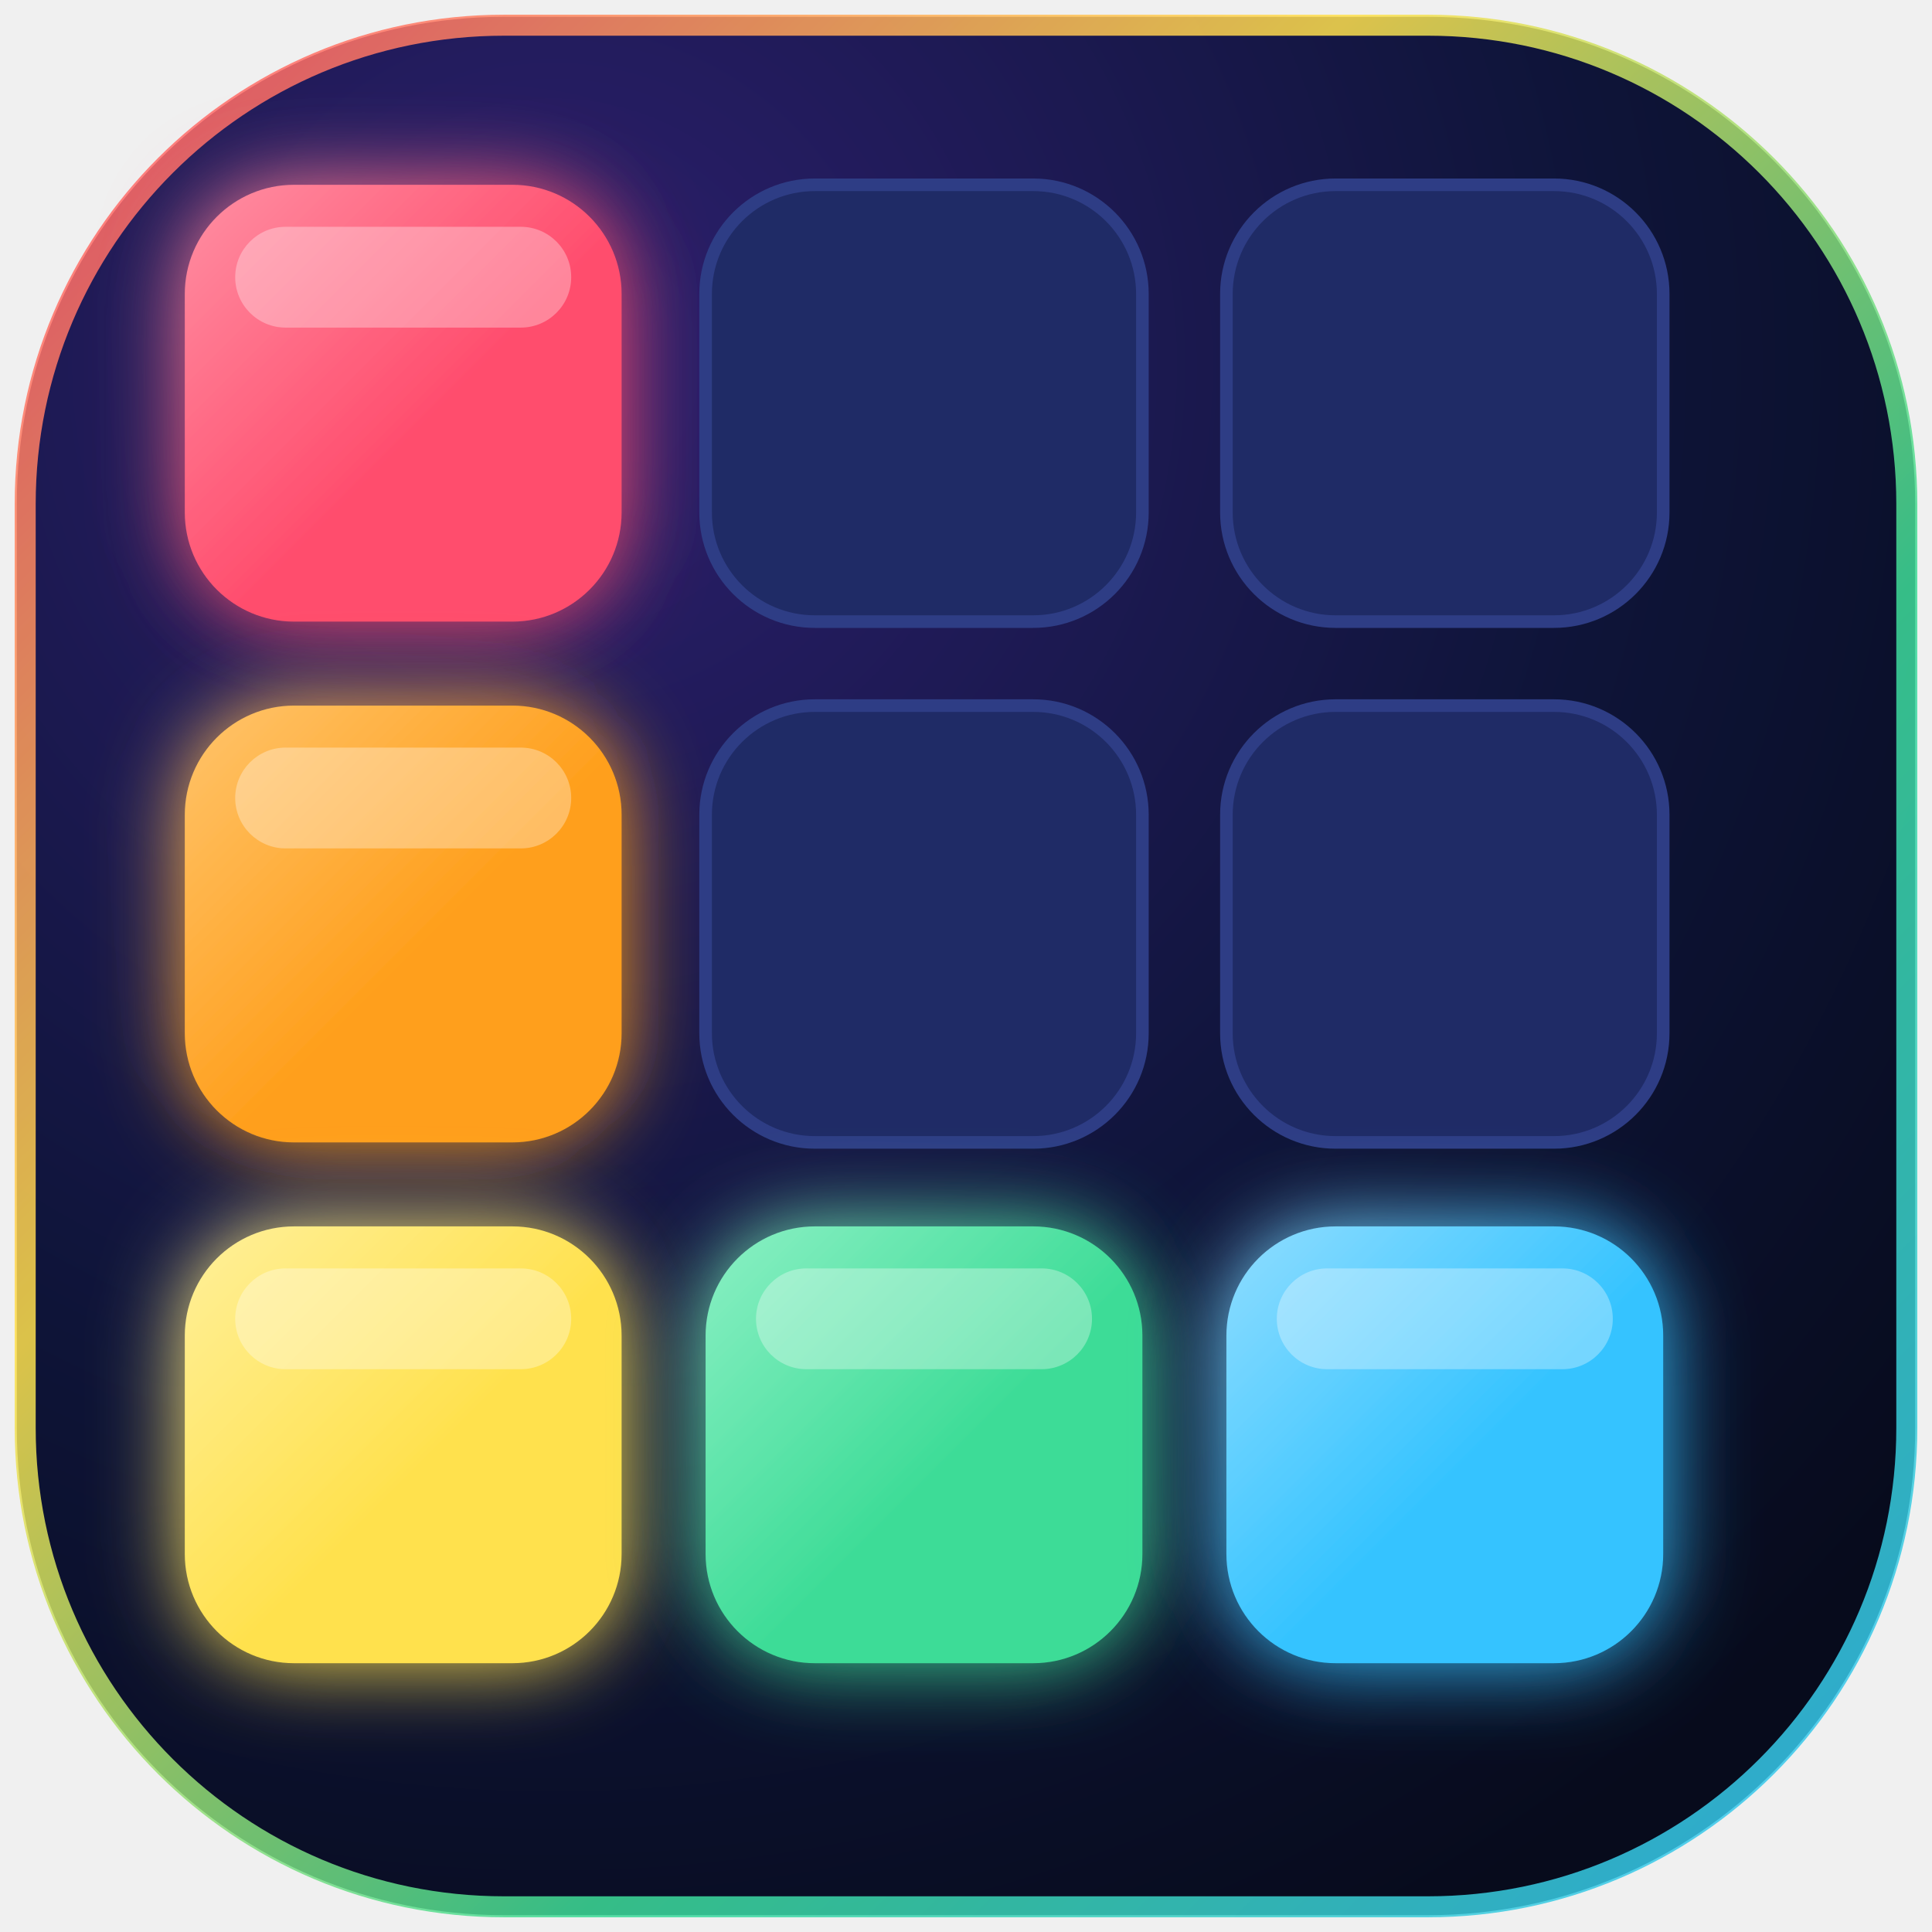
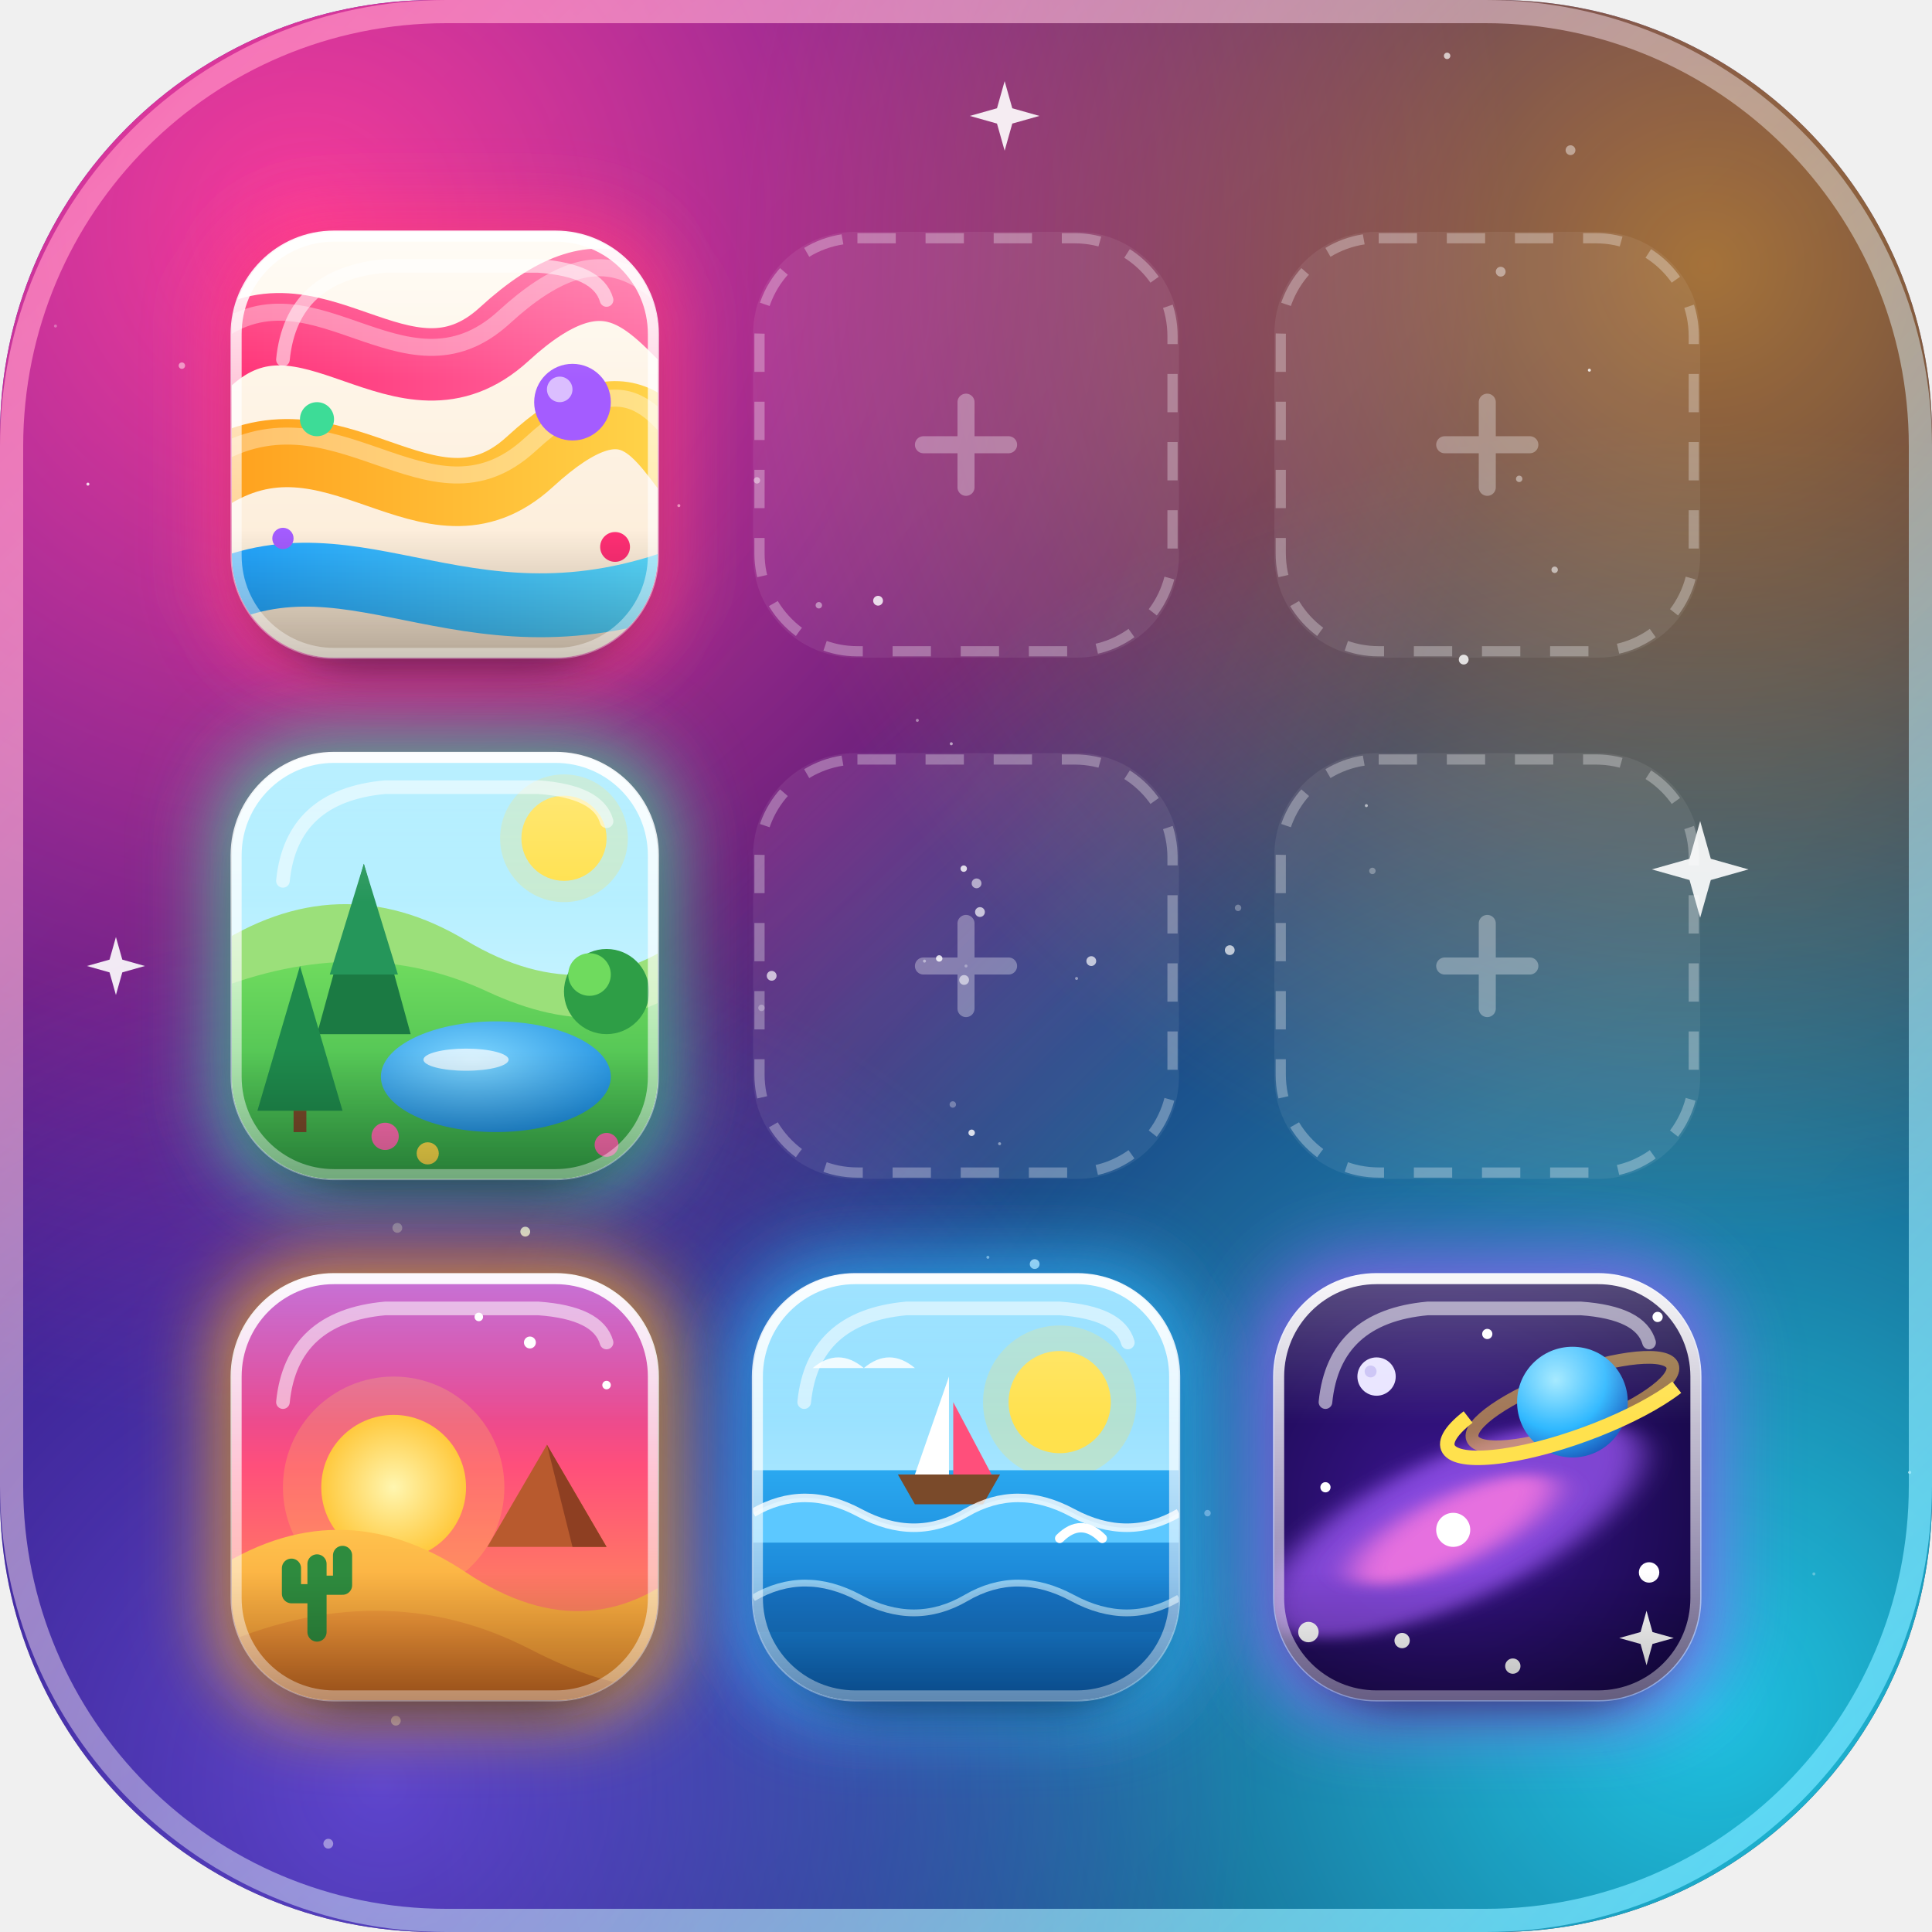
- <svg xmlns="http://www.w3.org/2000/svg" viewBox="0 0 230 230">
+ <svg xmlns="http://www.w3.org/2000/svg" width="512" height="512" viewBox="0 0 512 512">
  <defs>
-     <linearGradient id="t00" x1="0" y1="0" x2="1" y2="1">
-       <stop offset="0" stop-color="#FF8FA3" />
-       <stop offset="0.55" stop-color="#FF4D6D" />
-       <stop offset="1" stop-color="#FF4D6D" />
+     <clipPath id="lv1t">
+       <rect width="512" height="512" rx="115.2" />
+     </clipPath>
+     <linearGradient id="lv1e" x1="0" y1="0" x2="1" y2="1">
+       <stop offset="0" stop-color="#FF7AB8" />
+       <stop offset="0.5" stop-color="#ffffff" stop-opacity="0.5" />
+       <stop offset="1" stop-color="#5FE0FF" />
    </linearGradient>
-     <linearGradient id="t01" x1="0" y1="0" x2="1" y2="1">
-       <stop offset="0" stop-color="#FFC46B" />
-       <stop offset="0.55" stop-color="#FF9F1C" />
-       <stop offset="1" stop-color="#FF9F1C" />
-     </linearGradient>
-     <linearGradient id="t02" x1="0" y1="0" x2="1" y2="1">
-       <stop offset="0" stop-color="#FFF09A" />
-       <stop offset="0.55" stop-color="#FFE14D" />
-       <stop offset="1" stop-color="#FFE14D" />
-     </linearGradient>
-     <linearGradient id="t12" x1="0" y1="0" x2="1" y2="1">
-       <stop offset="0" stop-color="#8BF0C4" />
-       <stop offset="0.55" stop-color="#3DDC97" />
-       <stop offset="1" stop-color="#3DDC97" />
-     </linearGradient>
-     <linearGradient id="t22" x1="0" y1="0" x2="1" y2="1">
-       <stop offset="0" stop-color="#8FDDFF" />
-       <stop offset="0.55" stop-color="#34C3FF" />
-       <stop offset="1" stop-color="#34C3FF" />
-     </linearGradient>
-     <radialGradient id="bgg" cx="28%" cy="18%" r="95%">
-       <stop offset="0" stop-color="#2C1F6E" />
-       <stop offset="0.6" stop-color="#0E1438" />
-       <stop offset="1" stop-color="#070B1C" />
-     </radialGradient>
-     <linearGradient id="edge" x1="0" y1="0" x2="1" y2="1">
-       <stop offset="0" stop-color="#FF4D6D" />
-       <stop offset="0.35" stop-color="#FFE14D" />
-       <stop offset="0.65" stop-color="#3DDC97" />
-       <stop offset="1" stop-color="#34C3FF" />
-     </linearGradient>
-     <filter id="glow" x="-40%" y="-40%" width="180%" height="180%">
-       <feGaussianBlur stdDeviation="5" result="b" />
-       <feMerge>
-         <feMergeNode in="b" />
-         <feMergeNode in="SourceGraphic" />
-       </feMerge>
-     </filter>
  </defs>
-   <rect x="2" y="2" width="226" height="226" rx="58" fill="url(#bgg)" />
-   <rect x="3" y="3" width="224" height="224" rx="57" fill="none" stroke="url(#edge)" stroke-width="2.5" opacity="0.85" />
-   <g filter="url(#glow)">
-     <rect x="22" y="22" width="52" height="52" rx="13" fill="url(#t00)" />
+   <g clip-path="url(#lv1t)">
+     <defs>
+       <linearGradient id="lv2base" x1="0" y1="0" x2="1" y2="1">
+         <stop offset="0" stop-color="#4A1DA8" />
+         <stop offset="0.55" stop-color="#1A0F5C" />
+         <stop offset="1" stop-color="#070A2A" />
+       </linearGradient>
+       <radialGradient id="lv2n1" cx="16%" cy="12%" r="62%">
+         <stop offset="0" stop-color="#FF3D9A" stop-opacity="0.95" />
+         <stop offset="1" stop-color="#FF3D9A" stop-opacity="0" />
+       </radialGradient>
+       <radialGradient id="lv2n2" cx="88%" cy="88%" r="66%">
+         <stop offset="0" stop-color="#22E3FF" stop-opacity="0.85" />
+         <stop offset="1" stop-color="#22E3FF" stop-opacity="0" />
+       </radialGradient>
+       <radialGradient id="lv2n3" cx="88%" cy="14%" r="50%">
+         <stop offset="0" stop-color="#FFB31F" stop-opacity="0.6" />
+         <stop offset="1" stop-color="#FFB31F" stop-opacity="0" />
+       </radialGradient>
+       <radialGradient id="lv2n4" cx="20%" cy="92%" r="45%">
+         <stop offset="0" stop-color="#7B5CFF" stop-opacity="0.7" />
+         <stop offset="1" stop-color="#7B5CFF" stop-opacity="0" />
+       </radialGradient>
+     </defs>
+     <rect width="512" height="512" fill="url(#lv2base)" />
+     <rect width="512" height="512" fill="url(#lv2n1)" />
+     <rect width="512" height="512" fill="url(#lv2n2)" />
+     <rect width="512" height="512" fill="url(#lv2n3)" />
+     <rect width="512" height="512" fill="url(#lv2n4)" />
+     <circle cx="256.0" cy="256.0" r="0.40" fill="#fff" opacity="0.30" />
+     <circle cx="402.6" cy="126.9" r="0.85" fill="#fff" opacity="0.43" />
+     <circle cx="258.8" cy="234.1" r="1.30" fill="#fff" opacity="0.56" />
+     <circle cx="117.9" cy="424.1" r="0.40" fill="#fff" opacity="0.69" />
+     <circle cx="257.5" cy="300.2" r="0.85" fill="#fff" opacity="0.82" />
+     <circle cx="420.5" cy="430.3" r="1.30" fill="#fff" opacity="0.30" />
+     <circle cx="243.1" cy="190.9" r="0.40" fill="#fff" opacity="0.43" />
+     <circle cx="48.2" cy="96.9" r="0.85" fill="#fff" opacity="0.56" />
+     <circle cx="286.9" cy="338.9" r="1.30" fill="#fff" opacity="0.69" />
+     <circle cx="506.1" cy="390.2" r="0.40" fill="#fff" opacity="0.82" />
+     <circle cx="363.7" cy="230.8" r="0.85" fill="#fff" opacity="0.30" />
+     <circle cx="-33.3" cy="156.5" r="1.30" fill="#fff" opacity="0.43" />
+     <circle cx="133.3" cy="306.5" r="0.40" fill="#fff" opacity="0.56" />
+     <circle cx="110.9" cy="550.3" r="0.85" fill="#fff" opacity="0.69" />
+     <circle cx="387.9" cy="174.8" r="1.30" fill="#fff" opacity="0.82" />
+     <circle cx="358.5" cy="-78.9" r="0.40" fill="#fff" opacity="0.30" />
+     <circle cx="122.1" cy="371.7" r="0.85" fill="#fff" opacity="0.43" />
+     <circle cx="255.5" cy="259.7" r="1.30" fill="#fff" opacity="0.56" />
+     <circle cx="366.1" cy="421.8" r="0.40" fill="#fff" opacity="0.69" />
+     <circle cx="255.4" cy="230.2" r="0.85" fill="#fff" opacity="0.82" />
+     <circle cx="105.7" cy="93.7" r="1.30" fill="#fff" opacity="0.30" />
+     <circle cx="264.9" cy="303.1" r="0.40" fill="#fff" opacity="0.43" />
+     <circle cx="447.8" cy="405.7" r="0.85" fill="#fff" opacity="0.56" />
+     <circle cx="325.9" cy="251.8" r="1.30" fill="#fff" opacity="0.69" />
+     <circle cx="23.3" cy="128.3" r="0.40" fill="#fff" opacity="0.82" />
+     <circle cx="166.1" cy="276.1" r="0.85" fill="#fff" opacity="0.30" />
+     <circle cx="87.0" cy="488.6" r="1.30" fill="#fff" opacity="0.43" />
+     <circle cx="362.1" cy="213.5" r="0.40" fill="#fff" opacity="0.56" />
+     <circle cx="395.5" cy="-20.4" r="0.85" fill="#fff" opacity="0.69" />
+     <circle cx="139.2" cy="326.4" r="1.30" fill="#fff" opacity="0.82" />
+     <circle cx="155.9" cy="572.3" r="0.40" fill="#fff" opacity="0.30" />
+     <circle cx="320.0" cy="401.0" r="0.85" fill="#fff" opacity="0.43" />
+     <circle cx="307.3" cy="-94.2" r="1.30" fill="#fff" opacity="0.56" />
+     <circle cx="157.5" cy="104.6" r="0.40" fill="#fff" opacity="0.69" />
+     <circle cx="248.9" cy="254.0" r="0.85" fill="#fff" opacity="0.82" />
+     <circle cx="392.4" cy="406.0" r="1.30" fill="#fff" opacity="0.30" />
+     <circle cx="285.3" cy="259.3" r="0.40" fill="#fff" opacity="0.43" />
+     <circle cx="80.0" cy="116.0" r="0.85" fill="#fff" opacity="0.56" />
+     <circle cx="204.5" cy="258.6" r="1.30" fill="#fff" opacity="0.69" />
+     <circle cx="79.0" cy="428.3" r="0.40" fill="#fff" opacity="0.82" />
+     <circle cx="328.1" cy="240.6" r="0.85" fill="#fff" opacity="0.30" />
+     <circle cx="416.2" cy="39.8" r="1.30" fill="#fff" opacity="0.43" />
+     <circle cx="166.7" cy="290.8" r="0.40" fill="#fff" opacity="0.56" />
+     <circle cx="122.4" cy="514.8" r="0.85" fill="#fff" opacity="0.69" />
+     <circle cx="284.6" cy="370.4" r="1.30" fill="#fff" opacity="0.82" />
+     <circle cx="353.3" cy="-41.9" r="0.40" fill="#fff" opacity="0.30" />
+     <circle cx="200.6" cy="127.3" r="0.85" fill="#fff" opacity="0.43" />
+     <circle cx="-47.2" cy="112.4" r="1.30" fill="#fff" opacity="0.56" />
+     <circle cx="343.2" cy="392.8" r="0.40" fill="#fff" opacity="0.69" />
+     <circle cx="599.5" cy="355.3" r="0.85" fill="#fff" opacity="0.82" />
+     <circle cx="133.3" cy="118.4" r="1.30" fill="#fff" opacity="0.30" />
+     <circle cx="245.0" cy="254.7" r="0.40" fill="#fff" opacity="0.43" />
+     <circle cx="85.8" cy="372.8" r="0.85" fill="#fff" opacity="0.56" />
+     <circle cx="289.2" cy="254.7" r="1.30" fill="#fff" opacity="0.69" />
+     <circle cx="421.2" cy="98.1" r="0.40" fill="#fff" opacity="0.82" />
+     <circle cx="201.8" cy="267.1" r="0.85" fill="#fff" opacity="0.30" />
+     <circle cx="104.9" cy="456.0" r="1.30" fill="#fff" opacity="0.43" />
+     <circle cx="261.8" cy="333.2" r="0.40" fill="#fff" opacity="0.56" />
+     <circle cx="383.5" cy="14.8" r="0.85" fill="#fff" opacity="0.69" />
+     <circle cx="232.7" cy="159.2" r="1.30" fill="#fff" opacity="0.82" />
+     <circle cx="14.7" cy="86.4" r="0.40" fill="#fff" opacity="0.30" />
+     <circle cx="303.0" cy="368.2" r="0.85" fill="#fff" opacity="0.43" />
+     <circle cx="541.2" cy="394.4" r="1.30" fill="#fff" opacity="0.56" />
+     <circle cx="179.9" cy="134.0" r="0.40" fill="#fff" opacity="0.69" />
+     <circle cx="-68.9" cy="158.8" r="0.85" fill="#fff" opacity="0.82" />
+     <circle cx="105.3" cy="325.4" r="1.30" fill="#fff" opacity="0.30" />
+     <circle cx="614.2" cy="302.8" r="0.40" fill="#fff" opacity="0.43" />
+     <circle cx="412.0" cy="151.0" r="0.85" fill="#fff" opacity="0.56" />
+     <circle cx="259.7" cy="241.7" r="1.30" fill="#fff" opacity="0.69" />
+     <circle cx="102.7" cy="399.7" r="0.40" fill="#fff" opacity="0.82" />
+     <circle cx="252.5" cy="292.7" r="0.85" fill="#fff" opacity="0.30" />
+     <circle cx="397.7" cy="72.0" r="1.30" fill="#fff" opacity="0.43" />
+     <circle cx="252.1" cy="197.1" r="0.40" fill="#fff" opacity="0.56" />
+     <circle cx="75.7" cy="76.5" r="0.85" fill="#fff" opacity="0.69" />
+     <circle cx="274.2" cy="335.0" r="1.30" fill="#fff" opacity="0.82" />
+     <circle cx="480.7" cy="417.1" r="0.40" fill="#fff" opacity="0.30" />
+     <circle cx="217.0" cy="160.4" r="0.85" fill="#fff" opacity="0.43" />
+     <circle cx="-11.4" cy="123.1" r="1.30" fill="#fff" opacity="0.56" />
+     <circle cx="134.9" cy="288.3" r="0.40" fill="#fff" opacity="0.69" />
+     <circle cx="562.4" cy="350.8" r="0.85" fill="#fff" opacity="0.82" />
+     <path d="M450.56 217.6 L453.376 227.584 L463.36 230.4 L453.376 233.216 L450.56 243.2 L447.744 233.216 L437.76 230.4 L447.744 227.584Z" fill="#fff" opacity="0.9" />
+     <path d="M266.24 21.504 L268.268 28.692 L275.456 30.72 L268.268 32.748 L266.24 39.936 L264.212 32.748 L257.024 30.72 L264.212 28.692Z" fill="#fff" opacity="0.9" />
+     <path d="M30.72 248.32 L32.41 254.31 L38.4 256 L32.41 257.69 L30.72 263.68 L29.03 257.69 L23.04 256 L29.03 254.31Z" fill="#fff" opacity="0.9" />
+     <g transform="translate(199.58 61.44)">
+       <rect width="112.845" height="112.845" rx="27.083" fill="#ffffff" fill-opacity="0.07" />
+       <rect x="1.693" y="1.693" width="109.459" height="109.459" rx="25.954" fill="none" stroke="#fff" stroke-opacity="0.3" stroke-width="2.708" stroke-dasharray="10.156 7.899" />
+       <path d="M56.422 45.138 V67.707 M45.138 56.422 H67.707" stroke="#fff" stroke-opacity="0.32" stroke-width="4.514" stroke-linecap="round" />
+     </g>
+     <g transform="translate(337.72 61.44)">
+       <rect width="112.845" height="112.845" rx="27.083" fill="#ffffff" fill-opacity="0.07" />
+       <rect x="1.693" y="1.693" width="109.459" height="109.459" rx="25.954" fill="none" stroke="#fff" stroke-opacity="0.3" stroke-width="2.708" stroke-dasharray="10.156 7.899" />
+       <path d="M56.422 45.138 V67.707 M45.138 56.422 H67.707" stroke="#fff" stroke-opacity="0.32" stroke-width="4.514" stroke-linecap="round" />
+     </g>
+     <g transform="translate(199.58 199.58)">
+       <rect width="112.845" height="112.845" rx="27.083" fill="#ffffff" fill-opacity="0.07" />
+       <rect x="1.693" y="1.693" width="109.459" height="109.459" rx="25.954" fill="none" stroke="#fff" stroke-opacity="0.3" stroke-width="2.708" stroke-dasharray="10.156 7.899" />
+       <path d="M56.422 45.138 V67.707 M45.138 56.422 H67.707" stroke="#fff" stroke-opacity="0.32" stroke-width="4.514" stroke-linecap="round" />
+     </g>
+     <g transform="translate(337.72 199.58)">
+       <rect width="112.845" height="112.845" rx="27.083" fill="#ffffff" fill-opacity="0.07" />
+       <rect x="1.693" y="1.693" width="109.459" height="109.459" rx="25.954" fill="none" stroke="#fff" stroke-opacity="0.3" stroke-width="2.708" stroke-dasharray="10.156 7.899" />
+       <path d="M56.422 45.138 V67.707 M45.138 56.422 H67.707" stroke="#fff" stroke-opacity="0.32" stroke-width="4.514" stroke-linecap="round" />
+     </g>
+     <g transform="translate(61.44 61.44)">
+       <defs>
+         <clipPath id="lv3c">
+           <rect width="112.845" height="112.845" rx="27.083" />
+         </clipPath>
+         <linearGradient id="lv3bv" x1="0" y1="0" x2="0" y2="1">
+           <stop offset="0" stop-color="#fff" stop-opacity="0.28" />
+           <stop offset="0.35" stop-color="#fff" stop-opacity="0" />
+           <stop offset="0.7" stop-color="#000" stop-opacity="0" />
+           <stop offset="1" stop-color="#000" stop-opacity="0.28" />
+         </linearGradient>
+         <linearGradient id="lv3rim" x1="0" y1="0" x2="0" y2="1">
+           <stop offset="0" stop-color="#fff" stop-opacity="0.95" />
+           <stop offset="1" stop-color="#fff" stop-opacity="0.35" />
+         </linearGradient>
+         <filter id="lv3g" x="-60%" y="-60%" width="220%" height="220%">
+           <feGaussianBlur stdDeviation="10.156" />
+         </filter>
+         <filter id="lv3s" x="-60%" y="-60%" width="220%" height="220%">
+           <feGaussianBlur stdDeviation="5.642" />
+         </filter>
+       </defs>
+       <rect x="-4.514" y="-4.514" width="121.872" height="121.872" rx="27.083" fill="#FF3D7F" opacity="0.75" filter="url(#lv3g)" />
+       <rect x="6.771" y="11.284" width="99.303" height="103.817" rx="27.083" fill="#05041A" opacity="0.55" filter="url(#lv3s)" />
+       <g clip-path="url(#lv3c)">
+         <g transform="scale(1.128448)">
+           <defs>
+             <linearGradient id="lv3pa" x1="0" y1="0" x2="0" y2="1">
+               <stop offset="0" stop-color="#FFFBF3" />
+               <stop offset="1" stop-color="#FCE9D2" />
+             </linearGradient>
+             <linearGradient id="lv3s1" x1="0" y1="0" x2="1" y2="0">
+               <stop offset="0" stop-color="#FF2E74" />
+               <stop offset="1" stop-color="#FF6FA5" />
+             </linearGradient>
+             <linearGradient id="lv3s2" x1="0" y1="0" x2="1" y2="0">
+               <stop offset="0" stop-color="#FF9F1C" />
+               <stop offset="1" stop-color="#FFD84D" />
+             </linearGradient>
+             <linearGradient id="lv3s3" x1="0" y1="0" x2="1" y2="0">
+               <stop offset="0" stop-color="#1FA2FF" />
+               <stop offset="1" stop-color="#5FE0FF" />
+             </linearGradient>
+           </defs>
+           <rect width="100" height="100" fill="url(#lv3pa)" />
+           <path d="M-6 30 C18 8 40 46 64 24 S98 16 110 28" stroke="url(#lv3s1)" stroke-width="17" fill="none" stroke-linecap="round" />
+           <path d="M-6 30 C18 8 40 46 64 24 S98 16 110 28" stroke="#fff" stroke-opacity="0.35" stroke-width="4" fill="none" stroke-linecap="round" transform="translate(0 -4)" />
+           <path d="M-6 58 C24 38 46 76 70 54 S100 48 110 60" stroke="url(#lv3s2)" stroke-width="16" fill="none" stroke-linecap="round" />
+           <path d="M-6 58 C24 38 46 76 70 54 S100 48 110 60" stroke="#fff" stroke-opacity="0.35" stroke-width="4" fill="none" stroke-linecap="round" transform="translate(0 -4)" />
+           <path d="M-6 86 C30 68 56 102 110 80" stroke="url(#lv3s3)" stroke-width="15" fill="none" stroke-linecap="round" />
+           <circle cx="80" cy="40" r="9" fill="#A45CFF" />
+           <circle cx="77" cy="37" r="3" fill="#fff" opacity="0.6" />
+           <circle cx="20" cy="44" r="4" fill="#3DDC97" />
+           <circle cx="90" cy="74" r="3.5" fill="#FF2E74" />
+           <circle cx="12" cy="72" r="2.5" fill="#A45CFF" />
+         </g>
+         <rect width="112.845" height="112.845" fill="url(#lv3bv)" />
+       </g>
+       <path d="M13.541 33.853 Q15.798 11.284 40.624 9.028 L81.248 9.028 Q97.047 10.156 99.303 18.055" stroke="#fff" stroke-opacity="0.55" stroke-width="3.611" fill="none" stroke-linecap="round" />
+       <rect x="1.128" y="1.128" width="110.588" height="110.588" rx="25.954" fill="none" stroke="url(#lv3rim)" stroke-width="2.934" />
+     </g>
+     <g transform="translate(61.44 199.58)">
+       <defs>
+         <clipPath id="lv4c">
+           <rect width="112.845" height="112.845" rx="27.083" />
+         </clipPath>
+         <linearGradient id="lv4bv" x1="0" y1="0" x2="0" y2="1">
+           <stop offset="0" stop-color="#fff" stop-opacity="0.28" />
+           <stop offset="0.35" stop-color="#fff" stop-opacity="0" />
+           <stop offset="0.7" stop-color="#000" stop-opacity="0" />
+           <stop offset="1" stop-color="#000" stop-opacity="0.28" />
+         </linearGradient>
+         <linearGradient id="lv4rim" x1="0" y1="0" x2="0" y2="1">
+           <stop offset="0" stop-color="#fff" stop-opacity="0.95" />
+           <stop offset="1" stop-color="#fff" stop-opacity="0.35" />
+         </linearGradient>
+         <filter id="lv4g" x="-60%" y="-60%" width="220%" height="220%">
+           <feGaussianBlur stdDeviation="10.156" />
+         </filter>
+         <filter id="lv4s" x="-60%" y="-60%" width="220%" height="220%">
+           <feGaussianBlur stdDeviation="5.642" />
+         </filter>
+       </defs>
+       <rect x="-4.514" y="-4.514" width="121.872" height="121.872" rx="27.083" fill="#3DDC97" opacity="0.75" filter="url(#lv4g)" />
+       <rect x="6.771" y="11.284" width="99.303" height="103.817" rx="27.083" fill="#05041A" opacity="0.55" filter="url(#lv4s)" />
+       <g clip-path="url(#lv4c)">
+         <g transform="scale(1.128448)">
+           <defs>
+             <linearGradient id="lv4sk" x1="0" y1="0" x2="0" y2="1">
+               <stop offset="0" stop-color="#9EE9FF" />
+               <stop offset="1" stop-color="#E4FBFF" />
+             </linearGradient>
+             <linearGradient id="lv4gr" x1="0" y1="0" x2="0" y2="1">
+               <stop offset="0" stop-color="#6FDB5E" />
+               <stop offset="1" stop-color="#2FA84A" />
+             </linearGradient>
+             <radialGradient id="lv4po" cx="40%" cy="35%" r="70%">
+               <stop offset="0" stop-color="#7FD6FF" />
+               <stop offset="1" stop-color="#1E8FE0" />
+             </radialGradient>
+           </defs>
+           <rect width="100" height="100" fill="url(#lv4sk)" />
+           <circle cx="78" cy="20" r="10" fill="#FFE14D" />
+           <circle cx="78" cy="20" r="15" fill="#FFE14D" opacity="0.25" />
+           <path d="M-5 46 Q25 26 55 44 T110 40 V105 H-5Z" fill="#9BE07A" />
+           <path d="M-5 56 Q30 42 60 56 T110 52 V105 H-5Z" fill="url(#lv4gr)" />
+           <ellipse cx="62" cy="76" rx="27" ry="13" fill="url(#lv4po)" />
+           <ellipse cx="55" cy="72" rx="10" ry="2.6" fill="#fff" opacity="0.7" />
+           <path d="M20 66 L31 26 L42 66Z" fill="#1B7A43" />
+           <path d="M23 52 L31 26 L39 52Z" fill="#25965A" />
+           <path d="M6 84 L16 50 L26 84Z" fill="#1E8A4C" />
+           <rect x="14.5" y="84" width="3" height="5" fill="#7A4A2A" />
+           <circle cx="88" cy="56" r="10" fill="#2E9E46" />
+           <circle cx="84" cy="52" r="5" fill="#6FDB5E" />
+           <circle cx="36" cy="90" r="3.2" fill="#FF6FB0" />
+           <circle cx="46" cy="94" r="2.6" fill="#FFE14D" />
+           <circle cx="88" cy="92" r="2.8" fill="#FF6FB0" />
+         </g>
+         <rect width="112.845" height="112.845" fill="url(#lv4bv)" />
+       </g>
+       <path d="M13.541 33.853 Q15.798 11.284 40.624 9.028 L81.248 9.028 Q97.047 10.156 99.303 18.055" stroke="#fff" stroke-opacity="0.55" stroke-width="3.611" fill="none" stroke-linecap="round" />
+       <rect x="1.128" y="1.128" width="110.588" height="110.588" rx="25.954" fill="none" stroke="url(#lv4rim)" stroke-width="2.934" />
+     </g>
+     <g transform="translate(61.44 337.72)">
+       <defs>
+         <clipPath id="lv5c">
+           <rect width="112.845" height="112.845" rx="27.083" />
+         </clipPath>
+         <linearGradient id="lv5bv" x1="0" y1="0" x2="0" y2="1">
+           <stop offset="0" stop-color="#fff" stop-opacity="0.28" />
+           <stop offset="0.35" stop-color="#fff" stop-opacity="0" />
+           <stop offset="0.7" stop-color="#000" stop-opacity="0" />
+           <stop offset="1" stop-color="#000" stop-opacity="0.28" />
+         </linearGradient>
+         <linearGradient id="lv5rim" x1="0" y1="0" x2="0" y2="1">
+           <stop offset="0" stop-color="#fff" stop-opacity="0.95" />
+           <stop offset="1" stop-color="#fff" stop-opacity="0.35" />
+         </linearGradient>
+         <filter id="lv5g" x="-60%" y="-60%" width="220%" height="220%">
+           <feGaussianBlur stdDeviation="10.156" />
+         </filter>
+         <filter id="lv5s" x="-60%" y="-60%" width="220%" height="220%">
+           <feGaussianBlur stdDeviation="5.642" />
+         </filter>
+       </defs>
+       <rect x="-4.514" y="-4.514" width="121.872" height="121.872" rx="27.083" fill="#FFB31F" opacity="0.75" filter="url(#lv5g)" />
+       <rect x="6.771" y="11.284" width="99.303" height="103.817" rx="27.083" fill="#05041A" opacity="0.55" filter="url(#lv5s)" />
+       <g clip-path="url(#lv5c)">
+         <g transform="scale(1.128448)">
+           <defs>
+             <linearGradient id="lv5sk" x1="0" y1="0" x2="0" y2="1">
+               <stop offset="0" stop-color="#B03CC8" />
+               <stop offset="0.45" stop-color="#FF4F7B" />
+               <stop offset="1" stop-color="#FFA24D" />
+             </linearGradient>
+             <radialGradient id="lv5su" cx="50%" cy="50%" r="50%">
+               <stop offset="0" stop-color="#FFF6B0" />
+               <stop offset="1" stop-color="#FFC93D" />
+             </radialGradient>
+             <linearGradient id="lv5d1" x1="0" y1="0" x2="0" y2="1">
+               <stop offset="0" stop-color="#FFC24D" />
+               <stop offset="1" stop-color="#F08A2B" />
+             </linearGradient>
+             <linearGradient id="lv5d2" x1="0" y1="0" x2="0" y2="1">
+               <stop offset="0" stop-color="#F29A3A" />
+               <stop offset="1" stop-color="#C9631F" />
+             </linearGradient>
+           </defs>
+           <rect width="100" height="100" fill="url(#lv5sk)" />
+           <circle cx="38" cy="50" r="26" fill="#FFE14D" opacity="0.22" />
+           <circle cx="38" cy="50" r="17" fill="url(#lv5su)" />
+           <path d="M60 64 L74 40 L88 64Z" fill="#B85A2E" />
+           <path d="M74 40 L88 64 H80Z" fill="#8E3F22" />
+           <path d="M-5 70 Q25 50 55 70 T110 66 V105 H-5Z" fill="url(#lv5d1)" />
+           <path d="M-5 88 Q35 70 70 88 T110 86 V105 H-5Z" fill="url(#lv5d2)" />
+           <path d="M20 84 v-16 m0 7 h-6 v-6 m6 4 h6 v-7" stroke="#2E8B3E" stroke-width="4.5" fill="none" stroke-linecap="round" stroke-linejoin="round" />
+           <circle cx="70" cy="16" r="1.4" fill="#fff" />
+           <circle cx="88" cy="26" r="1" fill="#fff" />
+           <circle cx="58" cy="10" r="1" fill="#fff" />
+         </g>
+         <rect width="112.845" height="112.845" fill="url(#lv5bv)" />
+       </g>
+       <path d="M13.541 33.853 Q15.798 11.284 40.624 9.028 L81.248 9.028 Q97.047 10.156 99.303 18.055" stroke="#fff" stroke-opacity="0.55" stroke-width="3.611" fill="none" stroke-linecap="round" />
+       <rect x="1.128" y="1.128" width="110.588" height="110.588" rx="25.954" fill="none" stroke="url(#lv5rim)" stroke-width="2.934" />
+     </g>
+     <g transform="translate(199.58 337.72)">
+       <defs>
+         <clipPath id="lv6c">
+           <rect width="112.845" height="112.845" rx="27.083" />
+         </clipPath>
+         <linearGradient id="lv6bv" x1="0" y1="0" x2="0" y2="1">
+           <stop offset="0" stop-color="#fff" stop-opacity="0.28" />
+           <stop offset="0.35" stop-color="#fff" stop-opacity="0" />
+           <stop offset="0.7" stop-color="#000" stop-opacity="0" />
+           <stop offset="1" stop-color="#000" stop-opacity="0.28" />
+         </linearGradient>
+         <linearGradient id="lv6rim" x1="0" y1="0" x2="0" y2="1">
+           <stop offset="0" stop-color="#fff" stop-opacity="0.95" />
+           <stop offset="1" stop-color="#fff" stop-opacity="0.35" />
+         </linearGradient>
+         <filter id="lv6g" x="-60%" y="-60%" width="220%" height="220%">
+           <feGaussianBlur stdDeviation="10.156" />
+         </filter>
+         <filter id="lv6s" x="-60%" y="-60%" width="220%" height="220%">
+           <feGaussianBlur stdDeviation="5.642" />
+         </filter>
+       </defs>
+       <rect x="-4.514" y="-4.514" width="121.872" height="121.872" rx="27.083" fill="#2FB8FF" opacity="0.75" filter="url(#lv6g)" />
+       <rect x="6.771" y="11.284" width="99.303" height="103.817" rx="27.083" fill="#05041A" opacity="0.55" filter="url(#lv6s)" />
+       <g clip-path="url(#lv6c)">
+         <g transform="scale(1.128448)">
+           <defs>
+             <linearGradient id="lv6sk" x1="0" y1="0" x2="0" y2="1">
+               <stop offset="0" stop-color="#7BD8FF" />
+               <stop offset="1" stop-color="#D6F4FF" />
+             </linearGradient>
+             <linearGradient id="lv6se" x1="0" y1="0" x2="0" y2="1">
+               <stop offset="0" stop-color="#2AA8F0" />
+               <stop offset="1" stop-color="#0B5FB8" />
+             </linearGradient>
+           </defs>
+           <rect width="100" height="100" fill="url(#lv6sk)" />
+           <circle cx="72" cy="30" r="12" fill="#FFE14D" />
+           <circle cx="72" cy="30" r="18" fill="#FFE14D" opacity="0.25" />
+           <path d="M14 22 q6 -5 12 0 q6 -5 12 0" fill="#fff" opacity="0.85" />
+           <rect y="46" width="100" height="60" fill="url(#lv6se)" />
+           <path d="M38 47 L46 24 L46 47Z" fill="#fff" />
+           <path d="M47 30 L56 47 L47 47Z" fill="#FF4F7B" />
+           <path d="M34 47 H58 L54 54 H38Z" fill="#7A4A2A" />
+           <path d="M0 56 Q12 49 25 56 T50 56 T75 56 T100 56 V63 H0Z" fill="#5CC8FF" />
+           <path d="M0 56 Q12 49 25 56 T50 56 T75 56 T100 56" stroke="#fff" stroke-width="2" fill="none" opacity="0.8" />
+           <path d="M0 76 Q12 69 25 76 T50 76 T75 76 T100 76 V84 H0Z" fill="#1673C4" />
+           <path d="M0 76 Q12 69 25 76 T50 76 T75 76 T100 76" stroke="#BFEAFF" stroke-width="1.6" fill="none" opacity="0.7" />
+           <path d="M72 62 q5 -5 10 0" stroke="#fff" stroke-width="2.2" fill="none" stroke-linecap="round" />
+         </g>
+         <rect width="112.845" height="112.845" fill="url(#lv6bv)" />
+       </g>
+       <path d="M13.541 33.853 Q15.798 11.284 40.624 9.028 L81.248 9.028 Q97.047 10.156 99.303 18.055" stroke="#fff" stroke-opacity="0.55" stroke-width="3.611" fill="none" stroke-linecap="round" />
+       <rect x="1.128" y="1.128" width="110.588" height="110.588" rx="25.954" fill="none" stroke="url(#lv6rim)" stroke-width="2.934" />
+     </g>
+     <g transform="translate(337.72 337.72)">
+       <defs>
+         <clipPath id="lv7c">
+           <rect width="112.845" height="112.845" rx="27.083" />
+         </clipPath>
+         <linearGradient id="lv7bv" x1="0" y1="0" x2="0" y2="1">
+           <stop offset="0" stop-color="#fff" stop-opacity="0.28" />
+           <stop offset="0.35" stop-color="#fff" stop-opacity="0" />
+           <stop offset="0.7" stop-color="#000" stop-opacity="0" />
+           <stop offset="1" stop-color="#000" stop-opacity="0.28" />
+         </linearGradient>
+         <linearGradient id="lv7rim" x1="0" y1="0" x2="0" y2="1">
+           <stop offset="0" stop-color="#fff" stop-opacity="0.95" />
+           <stop offset="1" stop-color="#fff" stop-opacity="0.35" />
+         </linearGradient>
+         <filter id="lv7g" x="-60%" y="-60%" width="220%" height="220%">
+           <feGaussianBlur stdDeviation="10.156" />
+         </filter>
+         <filter id="lv7s" x="-60%" y="-60%" width="220%" height="220%">
+           <feGaussianBlur stdDeviation="5.642" />
+         </filter>
+       </defs>
+       <rect x="-4.514" y="-4.514" width="121.872" height="121.872" rx="27.083" fill="#A45CFF" opacity="0.75" filter="url(#lv7g)" />
+       <rect x="6.771" y="11.284" width="99.303" height="103.817" rx="27.083" fill="#05041A" opacity="0.55" filter="url(#lv7s)" />
+       <g clip-path="url(#lv7c)">
+         <g transform="scale(1.128448)">
+           <defs>
+             <radialGradient id="lv7bg" cx="40%" cy="55%" r="80%">
+               <stop offset="0" stop-color="#3B1590" />
+               <stop offset="1" stop-color="#10063A" />
+             </radialGradient>
+             <radialGradient id="lv7pl" cx="35%" cy="30%" r="75%">
+               <stop offset="0" stop-color="#9FE8FF" />
+               <stop offset="0.6" stop-color="#2FB8FF" />
+               <stop offset="1" stop-color="#1A5FC0" />
+             </radialGradient>
+             <filter id="lv7b" x="-50%" y="-50%" width="200%" height="200%">
+               <feGaussianBlur stdDeviation="3" />
+             </filter>
+           </defs>
+           <rect width="100" height="100" fill="url(#lv7bg)" />
+           <ellipse cx="42" cy="60" rx="48" ry="17" transform="rotate(-25 42 60)" fill="#A45CFF" opacity="0.7" filter="url(#lv7b)" />
+           <ellipse cx="42" cy="60" rx="26" ry="8" transform="rotate(-25 42 60)" fill="#FF7AE0" opacity="0.8" filter="url(#lv7b)" />
+           <circle cx="42" cy="60" r="4" fill="#fff" />
+           <ellipse cx="70" cy="30" rx="25" ry="6.5" transform="rotate(-20 70 30)" fill="none" stroke="#FFC93D" stroke-width="3" opacity="0.55" />
+           <circle cx="70" cy="30" r="13" fill="url(#lv7pl)" />
+           <path d="M45.5 33.5 A25 6.5 -20 0 0 94.5 26.5" transform="rotate(0)" fill="none" stroke="#FFE14D" stroke-width="3.4" />
+           <circle cx="24" cy="24" r="4.5" fill="#E8E4FF" />
+           <circle cx="22.6" cy="22.8" r="1.4" fill="#C9C1F5" />
+           <circle cx="12" cy="50" r="1.2" fill="#fff" />
+           <circle cx="30" cy="86" r="1.8" fill="#fff" />
+           <circle cx="88" cy="70" r="2.4" fill="#fff" />
+           <circle cx="90" cy="10" r="1.2" fill="#fff" />
+           <circle cx="56" cy="92" r="1.8" fill="#fff" />
+           <circle cx="8" cy="84" r="2.4" fill="#fff" />
+           <circle cx="50" cy="14" r="1.2" fill="#fff" />
+           <path d="M86 84 l1.4 -5 l1.4 5 l5 1.4 l-5 1.4 l-1.4 5 l-1.4 -5 l-5 -1.4Z" fill="#fff" />
+         </g>
+         <rect width="112.845" height="112.845" fill="url(#lv7bv)" />
+       </g>
+       <path d="M13.541 33.853 Q15.798 11.284 40.624 9.028 L81.248 9.028 Q97.047 10.156 99.303 18.055" stroke="#fff" stroke-opacity="0.55" stroke-width="3.611" fill="none" stroke-linecap="round" />
+       <rect x="1.128" y="1.128" width="110.588" height="110.588" rx="25.954" fill="none" stroke="url(#lv7rim)" stroke-width="2.934" />
+     </g>
  </g>
-   <rect x="28" y="27" width="40" height="12" rx="6" fill="#fff" opacity="0.32" />
-   <g filter="url(#glow)">
-     <rect x="22" y="84" width="52" height="52" rx="13" fill="url(#t01)" />
-   </g>
-   <rect x="28" y="89" width="40" height="12" rx="6" fill="#fff" opacity="0.32" />
-   <g filter="url(#glow)">
-     <rect x="22" y="146" width="52" height="52" rx="13" fill="url(#t02)" />
-   </g>
-   <rect x="28" y="151" width="40" height="12" rx="6" fill="#fff" opacity="0.32" />
-   <rect x="84" y="22" width="52" height="52" rx="13" fill="#1F2B66" stroke="#2E3D85" stroke-width="1.5" />
-   <rect x="84" y="84" width="52" height="52" rx="13" fill="#1F2B66" stroke="#2E3D85" stroke-width="1.5" />
-   <g filter="url(#glow)">
-     <rect x="84" y="146" width="52" height="52" rx="13" fill="url(#t12)" />
-   </g>
-   <rect x="90" y="151" width="40" height="12" rx="6" fill="#fff" opacity="0.32" />
-   <rect x="146" y="22" width="52" height="52" rx="13" fill="#1F2B66" stroke="#2E3D85" stroke-width="1.5" />
-   <rect x="146" y="84" width="52" height="52" rx="13" fill="#1F2B66" stroke="#2E3D85" stroke-width="1.5" />
-   <g filter="url(#glow)">
-     <rect x="146" y="146" width="52" height="52" rx="13" fill="url(#t22)" />
-   </g>
-   <rect x="152" y="151" width="40" height="12" rx="6" fill="#fff" opacity="0.32" />
+   <rect x="3.072" y="3.072" width="505.856" height="505.856" rx="115.2" fill="none" stroke="url(#lv1e)" stroke-width="6.144" opacity="0.8" />
</svg>
